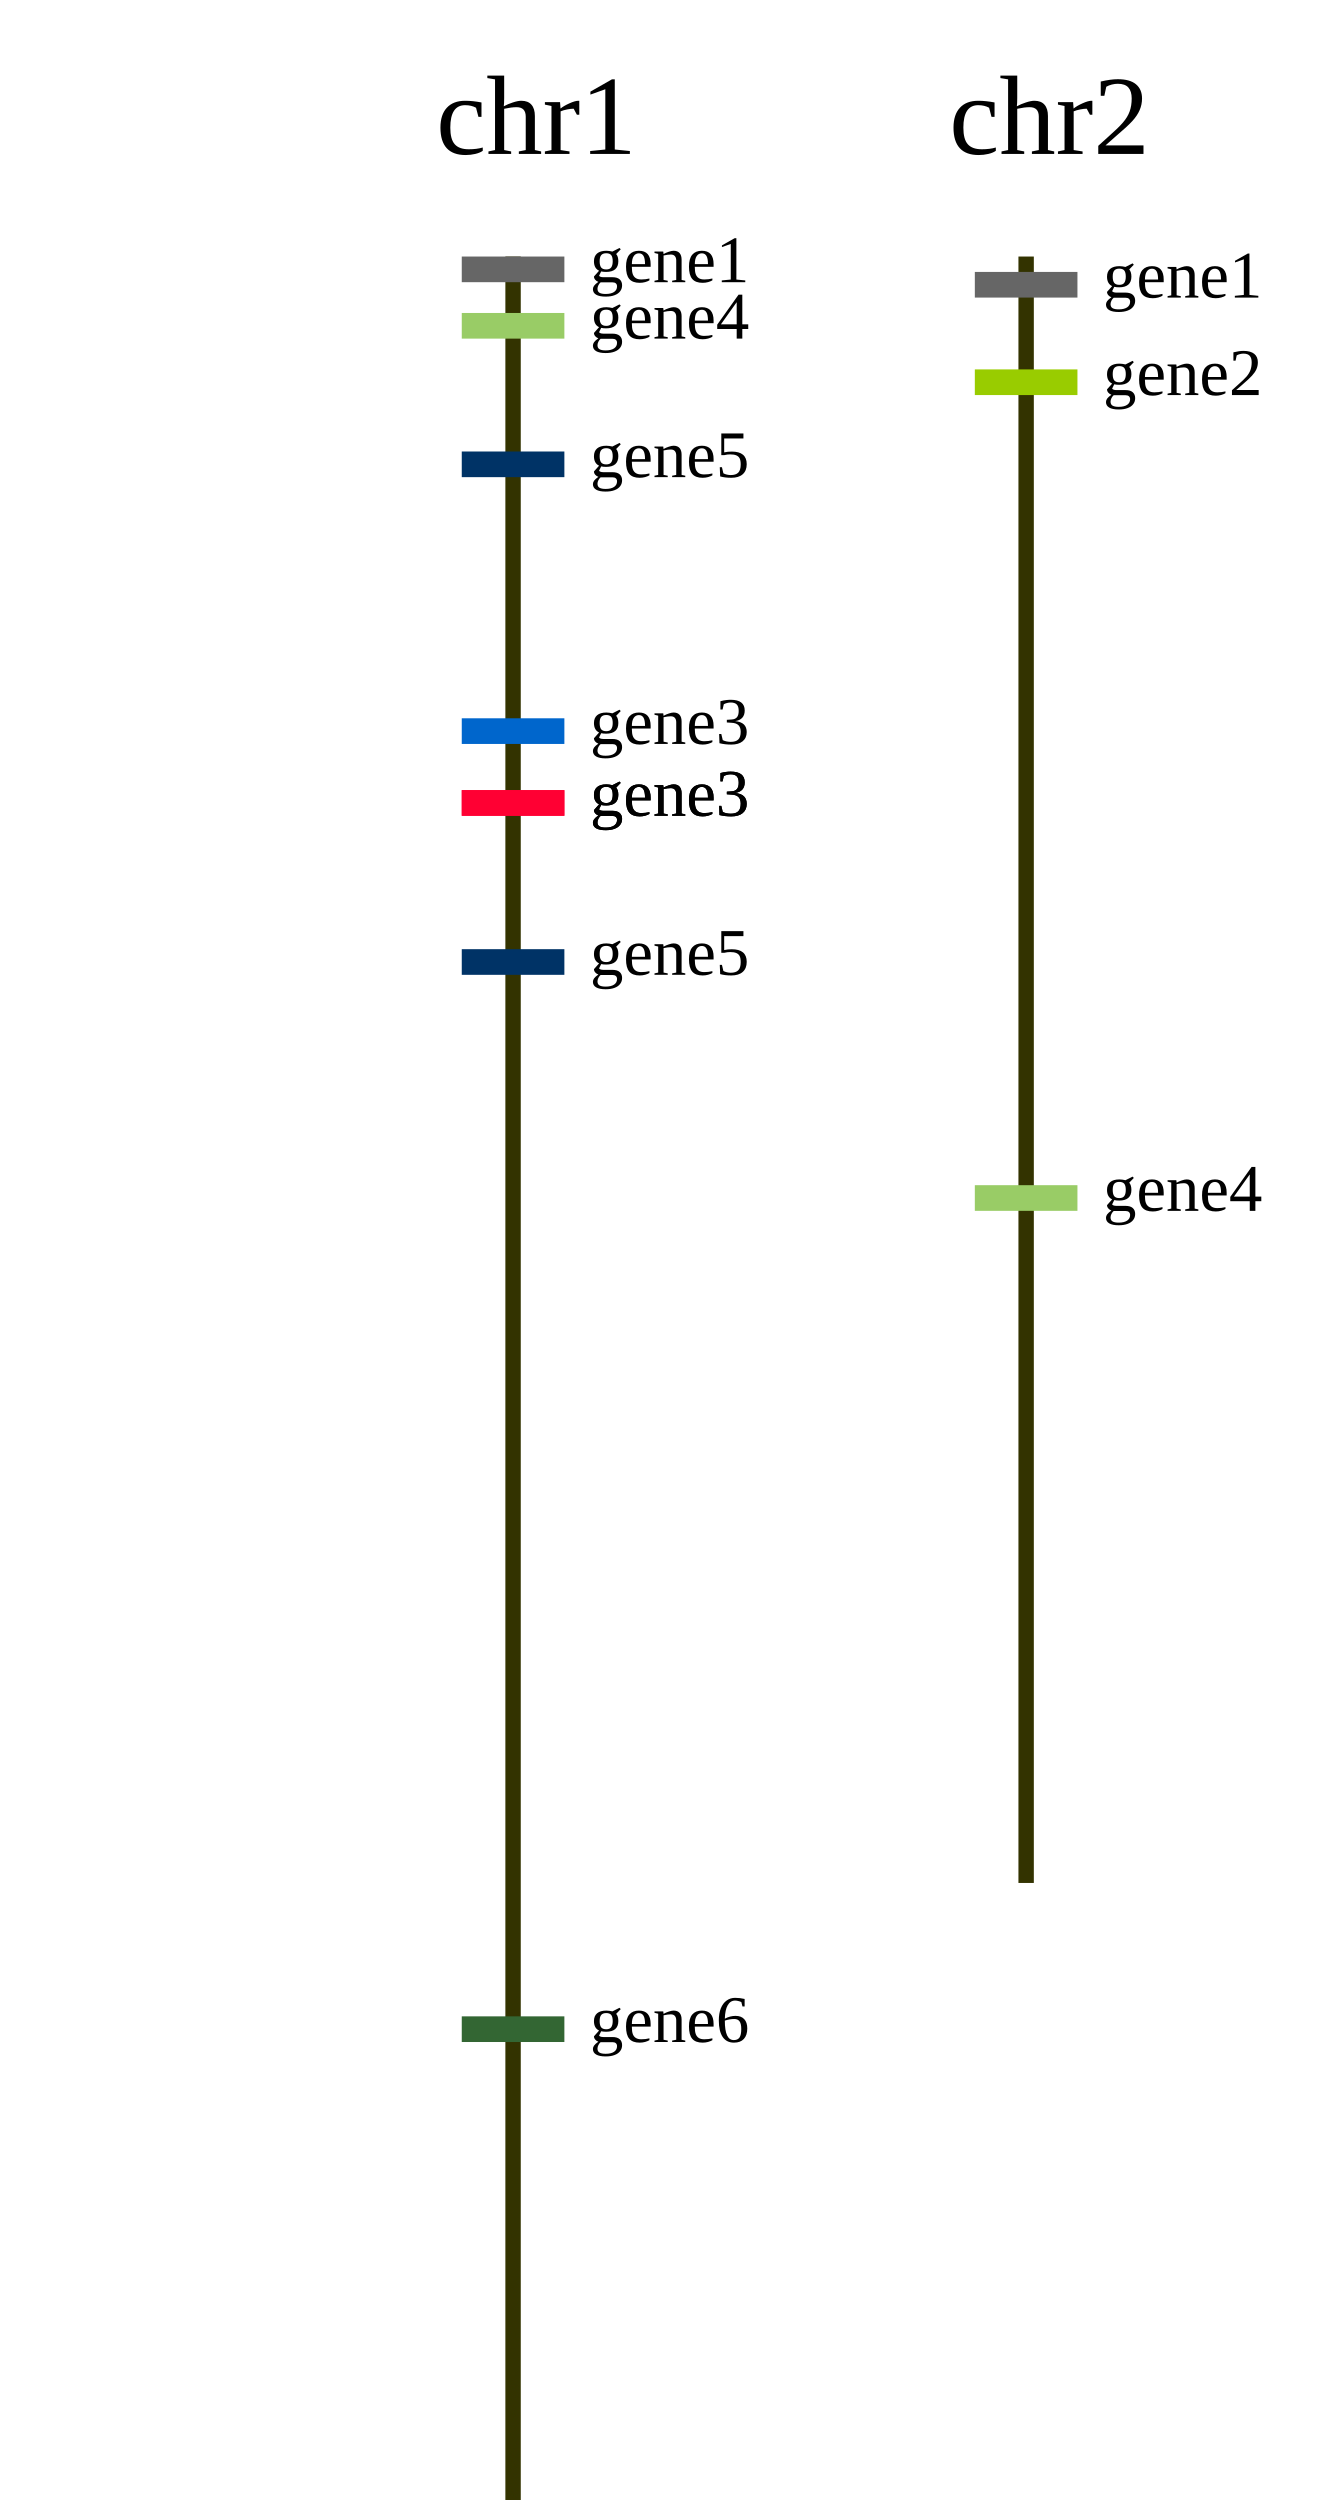
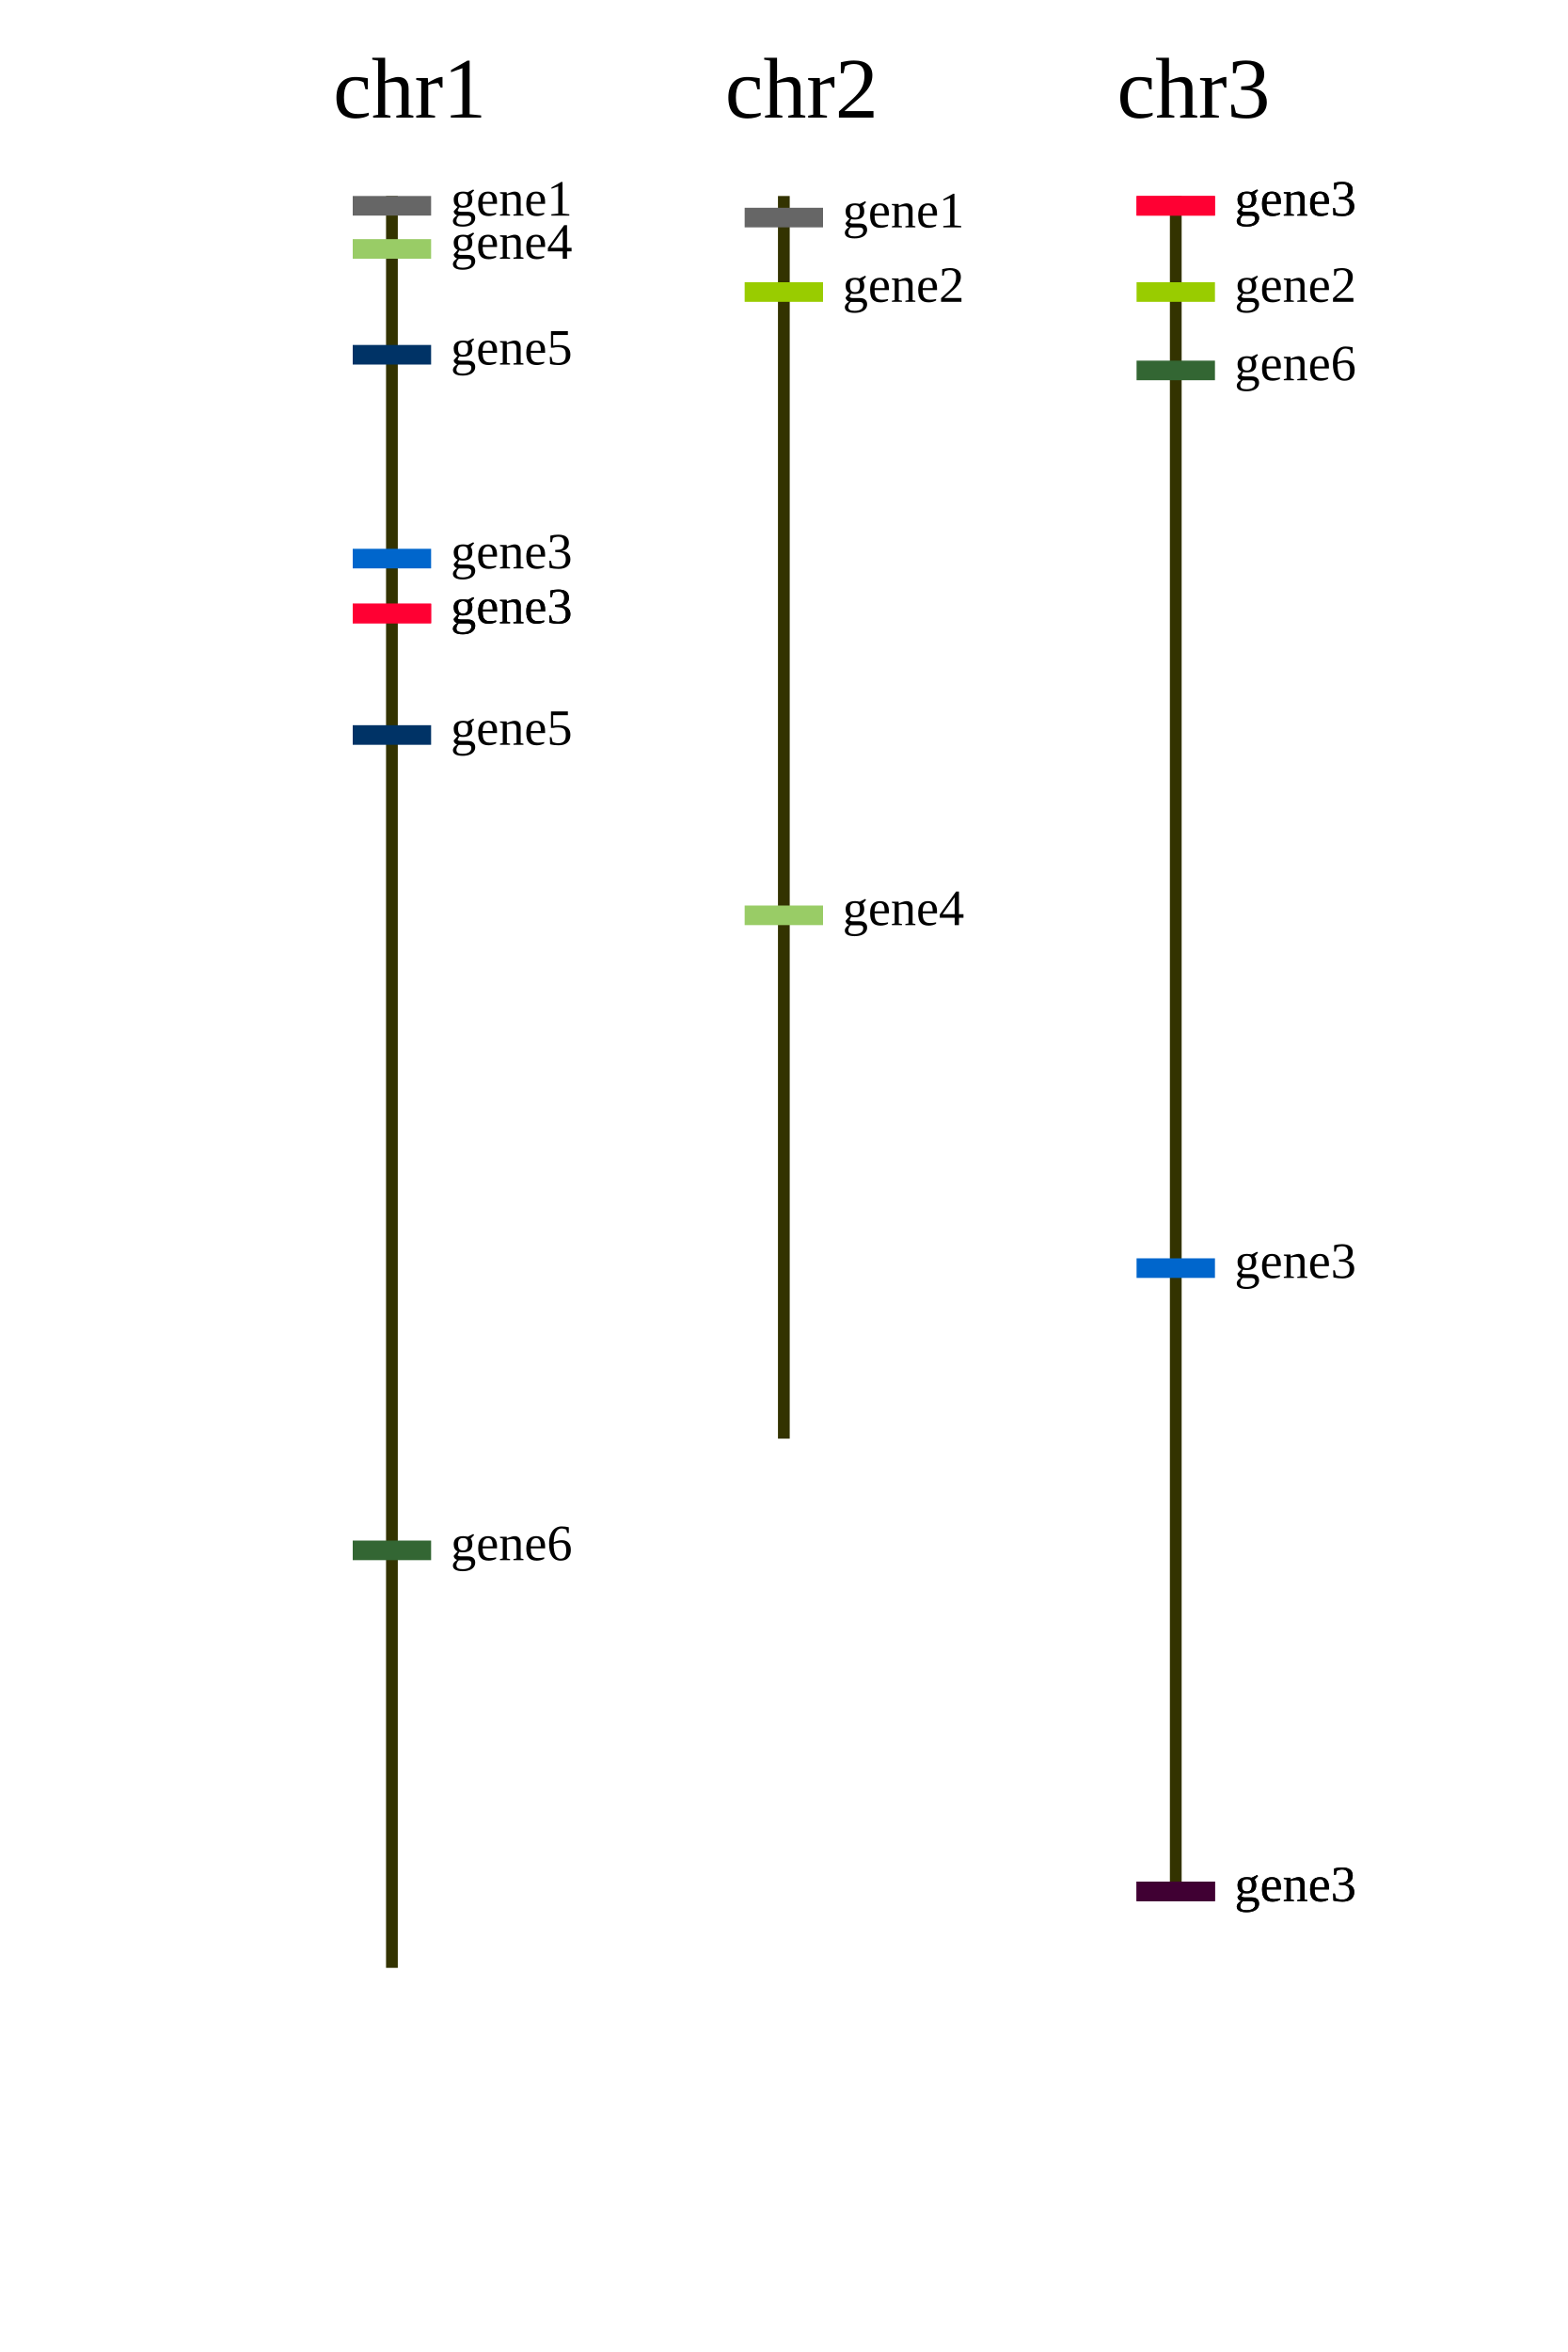
- <svg xmlns="http://www.w3.org/2000/svg" baseProfile="full" height="100%" version="1.1" width="100%">
+ <svg xmlns="http://www.w3.org/2000/svg" baseProfile="full" height="600px" version="1.1" width="400px">
  <defs />
  <g id="chr1" stroke="green">
    <line stroke="#333300" stroke-width="3px" x1="100" x2="100" y1="50" y2="502" />
    <text fill="black" font-size="22" stroke-width="0" x="85" y="30">chr1</text>
    <text fill="black" font-size="13" stroke-width="0" x="115" y="55">gene1</text>
    <rect fill="#666666" height="5" stroke="black" stroke-width="0" width="20" x="90" y="50" />
    <text fill="black" font-size="13" stroke-width="0" x="115" y="145">gene3</text>
    <rect fill="#0066CC" height="5" stroke="black" stroke-width="0" width="20" x="90" y="140" />
    <text fill="black" font-size="13" stroke-width="0" x="115" y="66">gene4</text>
    <rect fill="#99CC66" height="5" stroke="black" stroke-width="0" width="20" x="90" y="61" />
    <text fill="black" font-size="13" stroke-width="0" x="115" y="190">gene5</text>
    <rect fill="#003366" height="5" stroke="black" stroke-width="0" width="20" x="90" y="185" />
    <text fill="black" font-size="13" stroke-width="0" x="115" y="398">gene6</text>
    <rect fill="#336633" height="5" stroke="black" stroke-width="0" width="20" x="90" y="393" />
    <text fill="black" font-size="13" stroke-width="0" x="115" y="159">gene3</text>
    <rect fill="#FF0033" height="5" stroke="black" stroke-width="0" width="20" x="90" y="154" />
    <text fill="black" font-size="13" stroke-width="0" x="115" y="93">gene5</text>
    <rect fill="#003366" height="5" stroke="black" stroke-width="0" width="20" x="90" y="88" />
    <text fill="black" font-size="13" stroke-width="0" x="115" y="159">gene3</text>
    <rect fill="#FF0033" height="5" stroke="black" stroke-width="0" width="20" x="90" y="154" />
  </g>
  <g id="chr2" stroke="green">
    <line stroke="#333300" stroke-width="3px" x1="200" x2="200" y1="50" y2="367" />
    <text fill="black" font-size="22" stroke-width="0" x="185" y="30">chr2</text>
    <text fill="black" font-size="13" stroke-width="0" x="215" y="77">gene2</text>
    <rect fill="#99CC00" height="5" stroke="black" stroke-width="0" width="20" x="190" y="72" />
    <text fill="black" font-size="13" stroke-width="0" x="215" y="58">gene1</text>
    <rect fill="#666666" height="5" stroke="black" stroke-width="0" width="20" x="190" y="53" />
    <text fill="black" font-size="13" stroke-width="0" x="215" y="236">gene4</text>
    <rect fill="#99CC66" height="5" stroke="black" stroke-width="0" width="20" x="190" y="231" />
  </g>
  <g id="chr3" stroke="green">
    <line stroke="#333300" stroke-width="3px" x1="300" x2="300" y1="50" y2="480" />
    <text fill="black" font-size="22" stroke-width="0" x="285" y="30">chr3</text>
    <text fill="black" font-size="13" stroke-width="0" x="315" y="55">gene3</text>
    <rect fill="#FF0033" height="5" stroke="black" stroke-width="0" width="20" x="290" y="50" />
    <text fill="black" font-size="13" stroke-width="0" x="315" y="485">gene3</text>
    <rect fill="#400033" height="5" stroke="black" stroke-width="0" width="20" x="290" y="480" />
    <text fill="black" font-size="13" stroke-width="0" x="315" y="77">gene2</text>
    <rect fill="#99CC00" height="5" stroke="black" stroke-width="0" width="20" x="290" y="72" />
    <text fill="black" font-size="13" stroke-width="0" x="315" y="326">gene3</text>
    <rect fill="#0066CC" height="5" stroke="black" stroke-width="0" width="20" x="290" y="321" />
    <text fill="black" font-size="13" stroke-width="0" x="315" y="97">gene6</text>
    <rect fill="#336633" height="5" stroke="black" stroke-width="0" width="20" x="290" y="92" />
    <text fill="black" font-size="13" stroke-width="0" x="315" y="55">gene3</text>
    <rect fill="#FF0033" height="5" stroke="black" stroke-width="0" width="20" x="290" y="50" />
    <text fill="black" font-size="13" stroke-width="0" x="315" y="485">gene3</text>
    <rect fill="#400033" height="5" stroke="black" stroke-width="0" width="20" x="290" y="480" />
  </g>
</svg>
